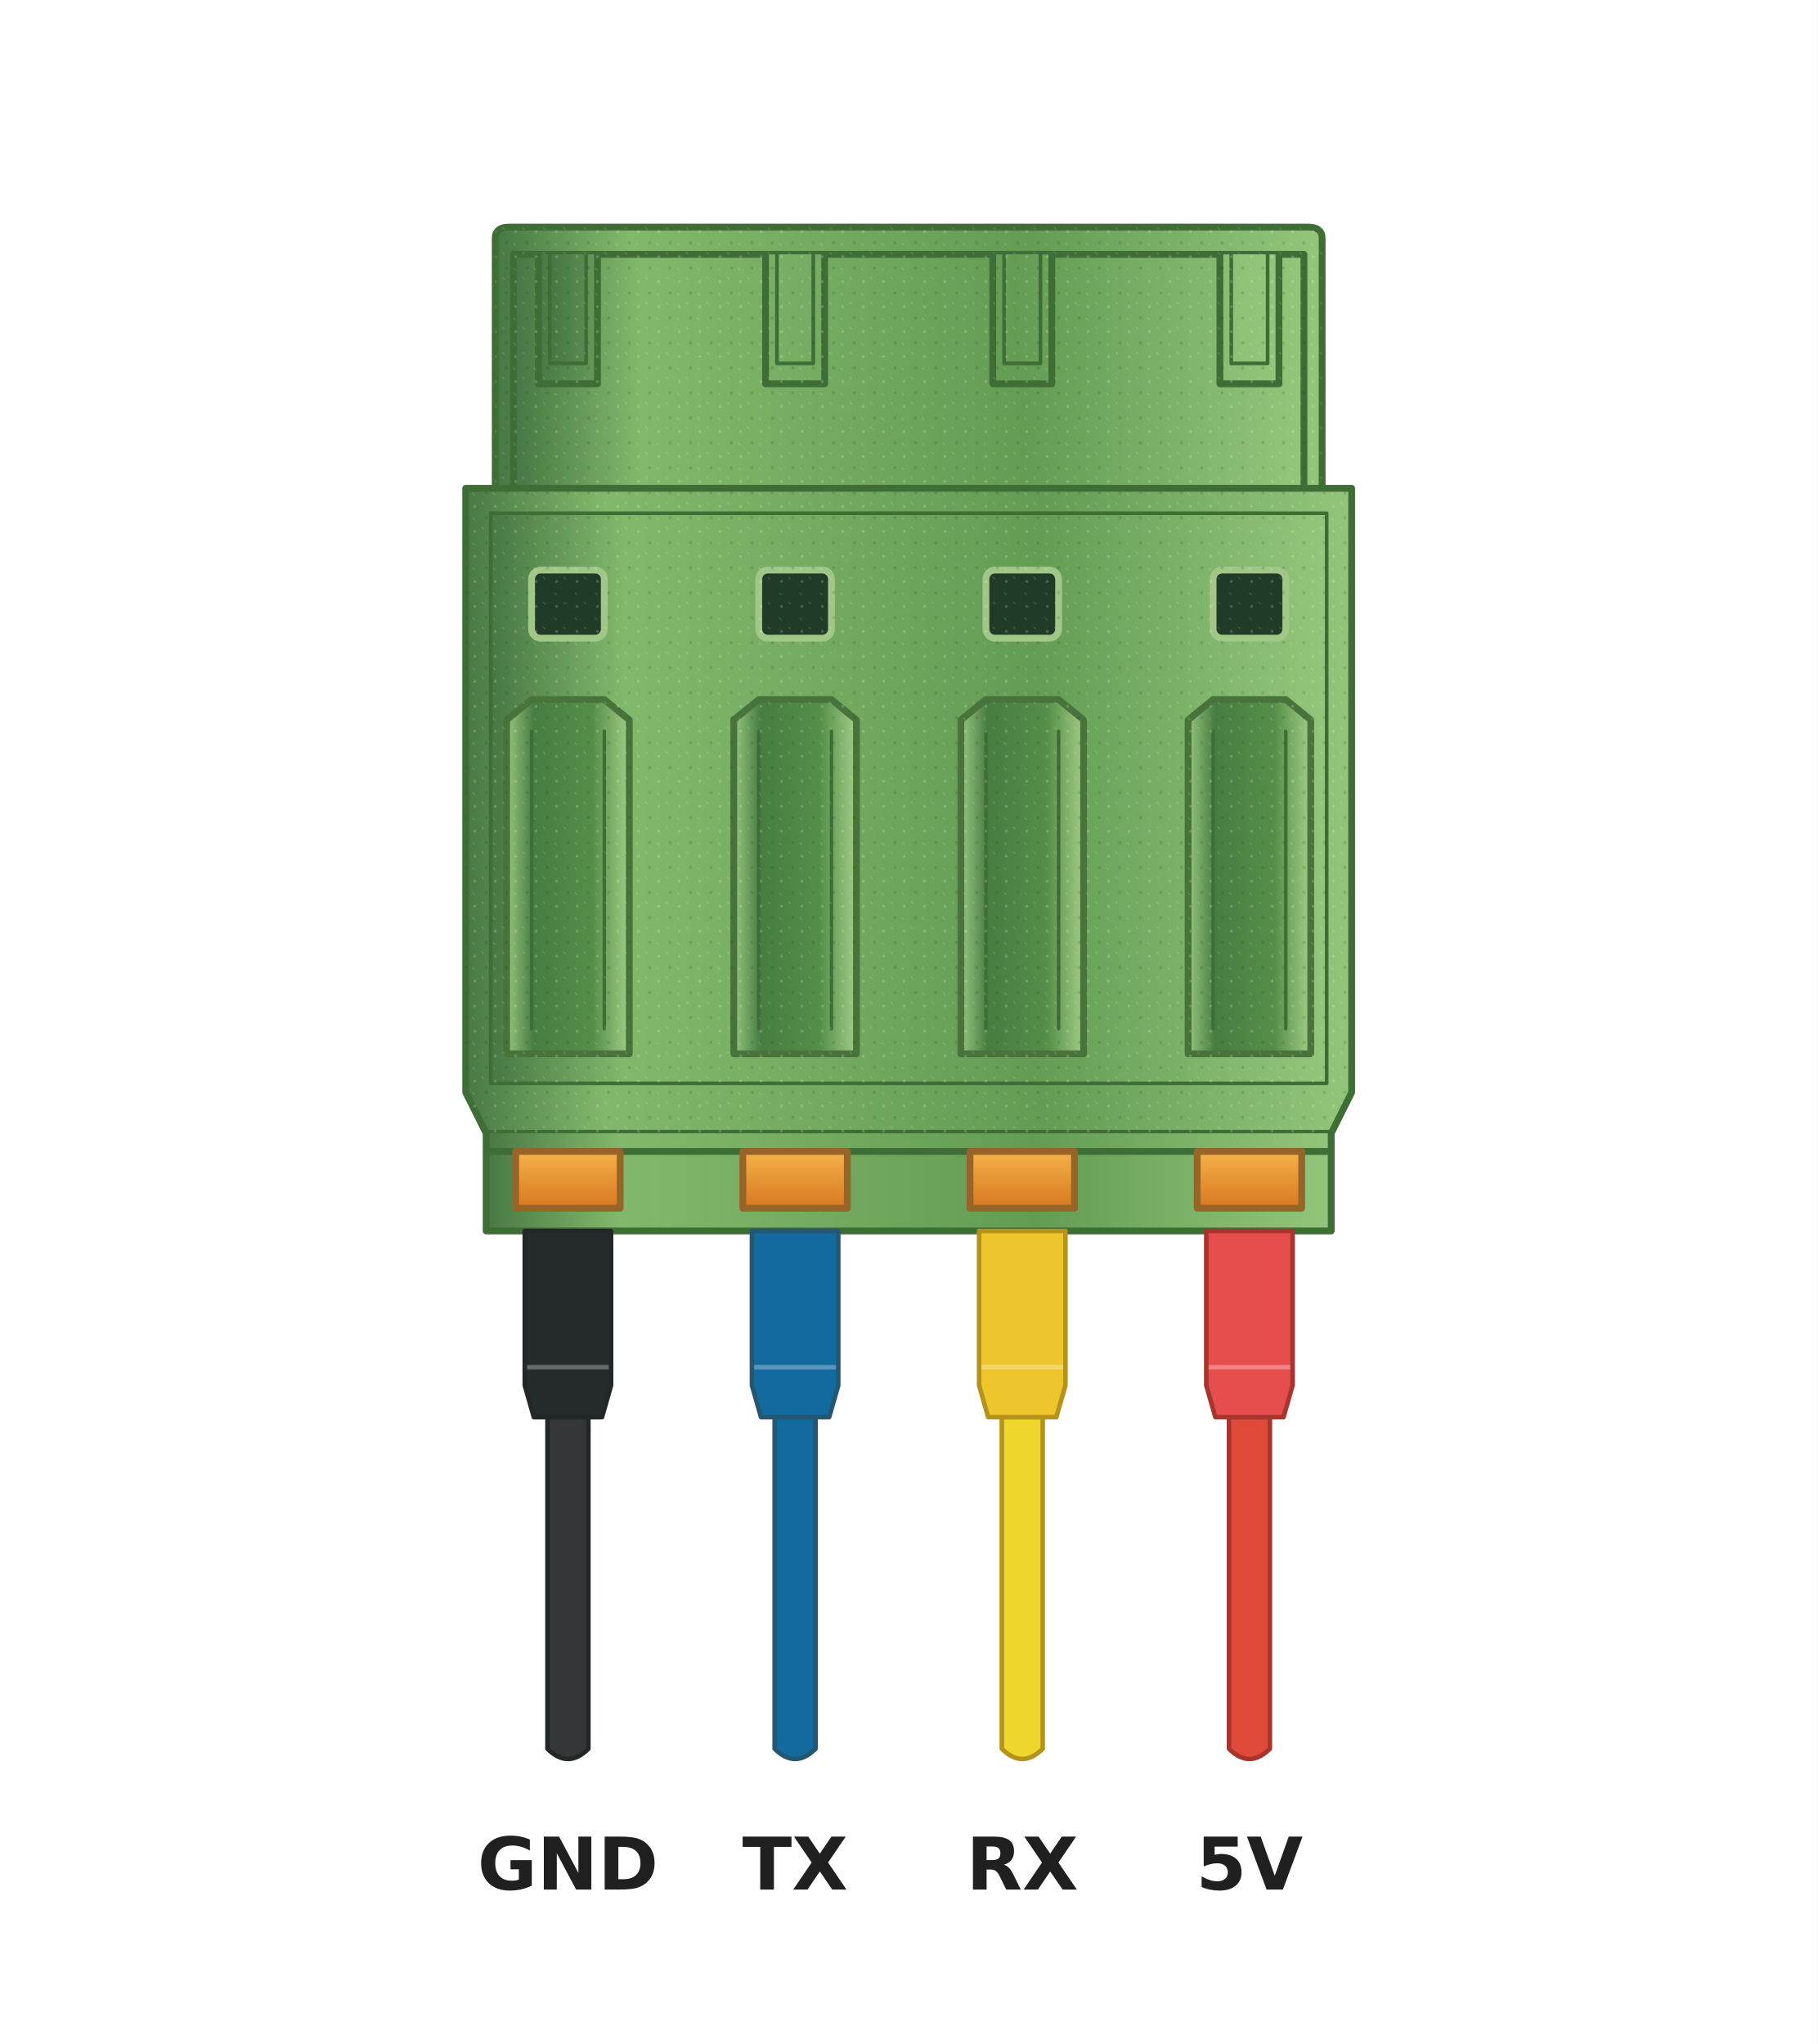
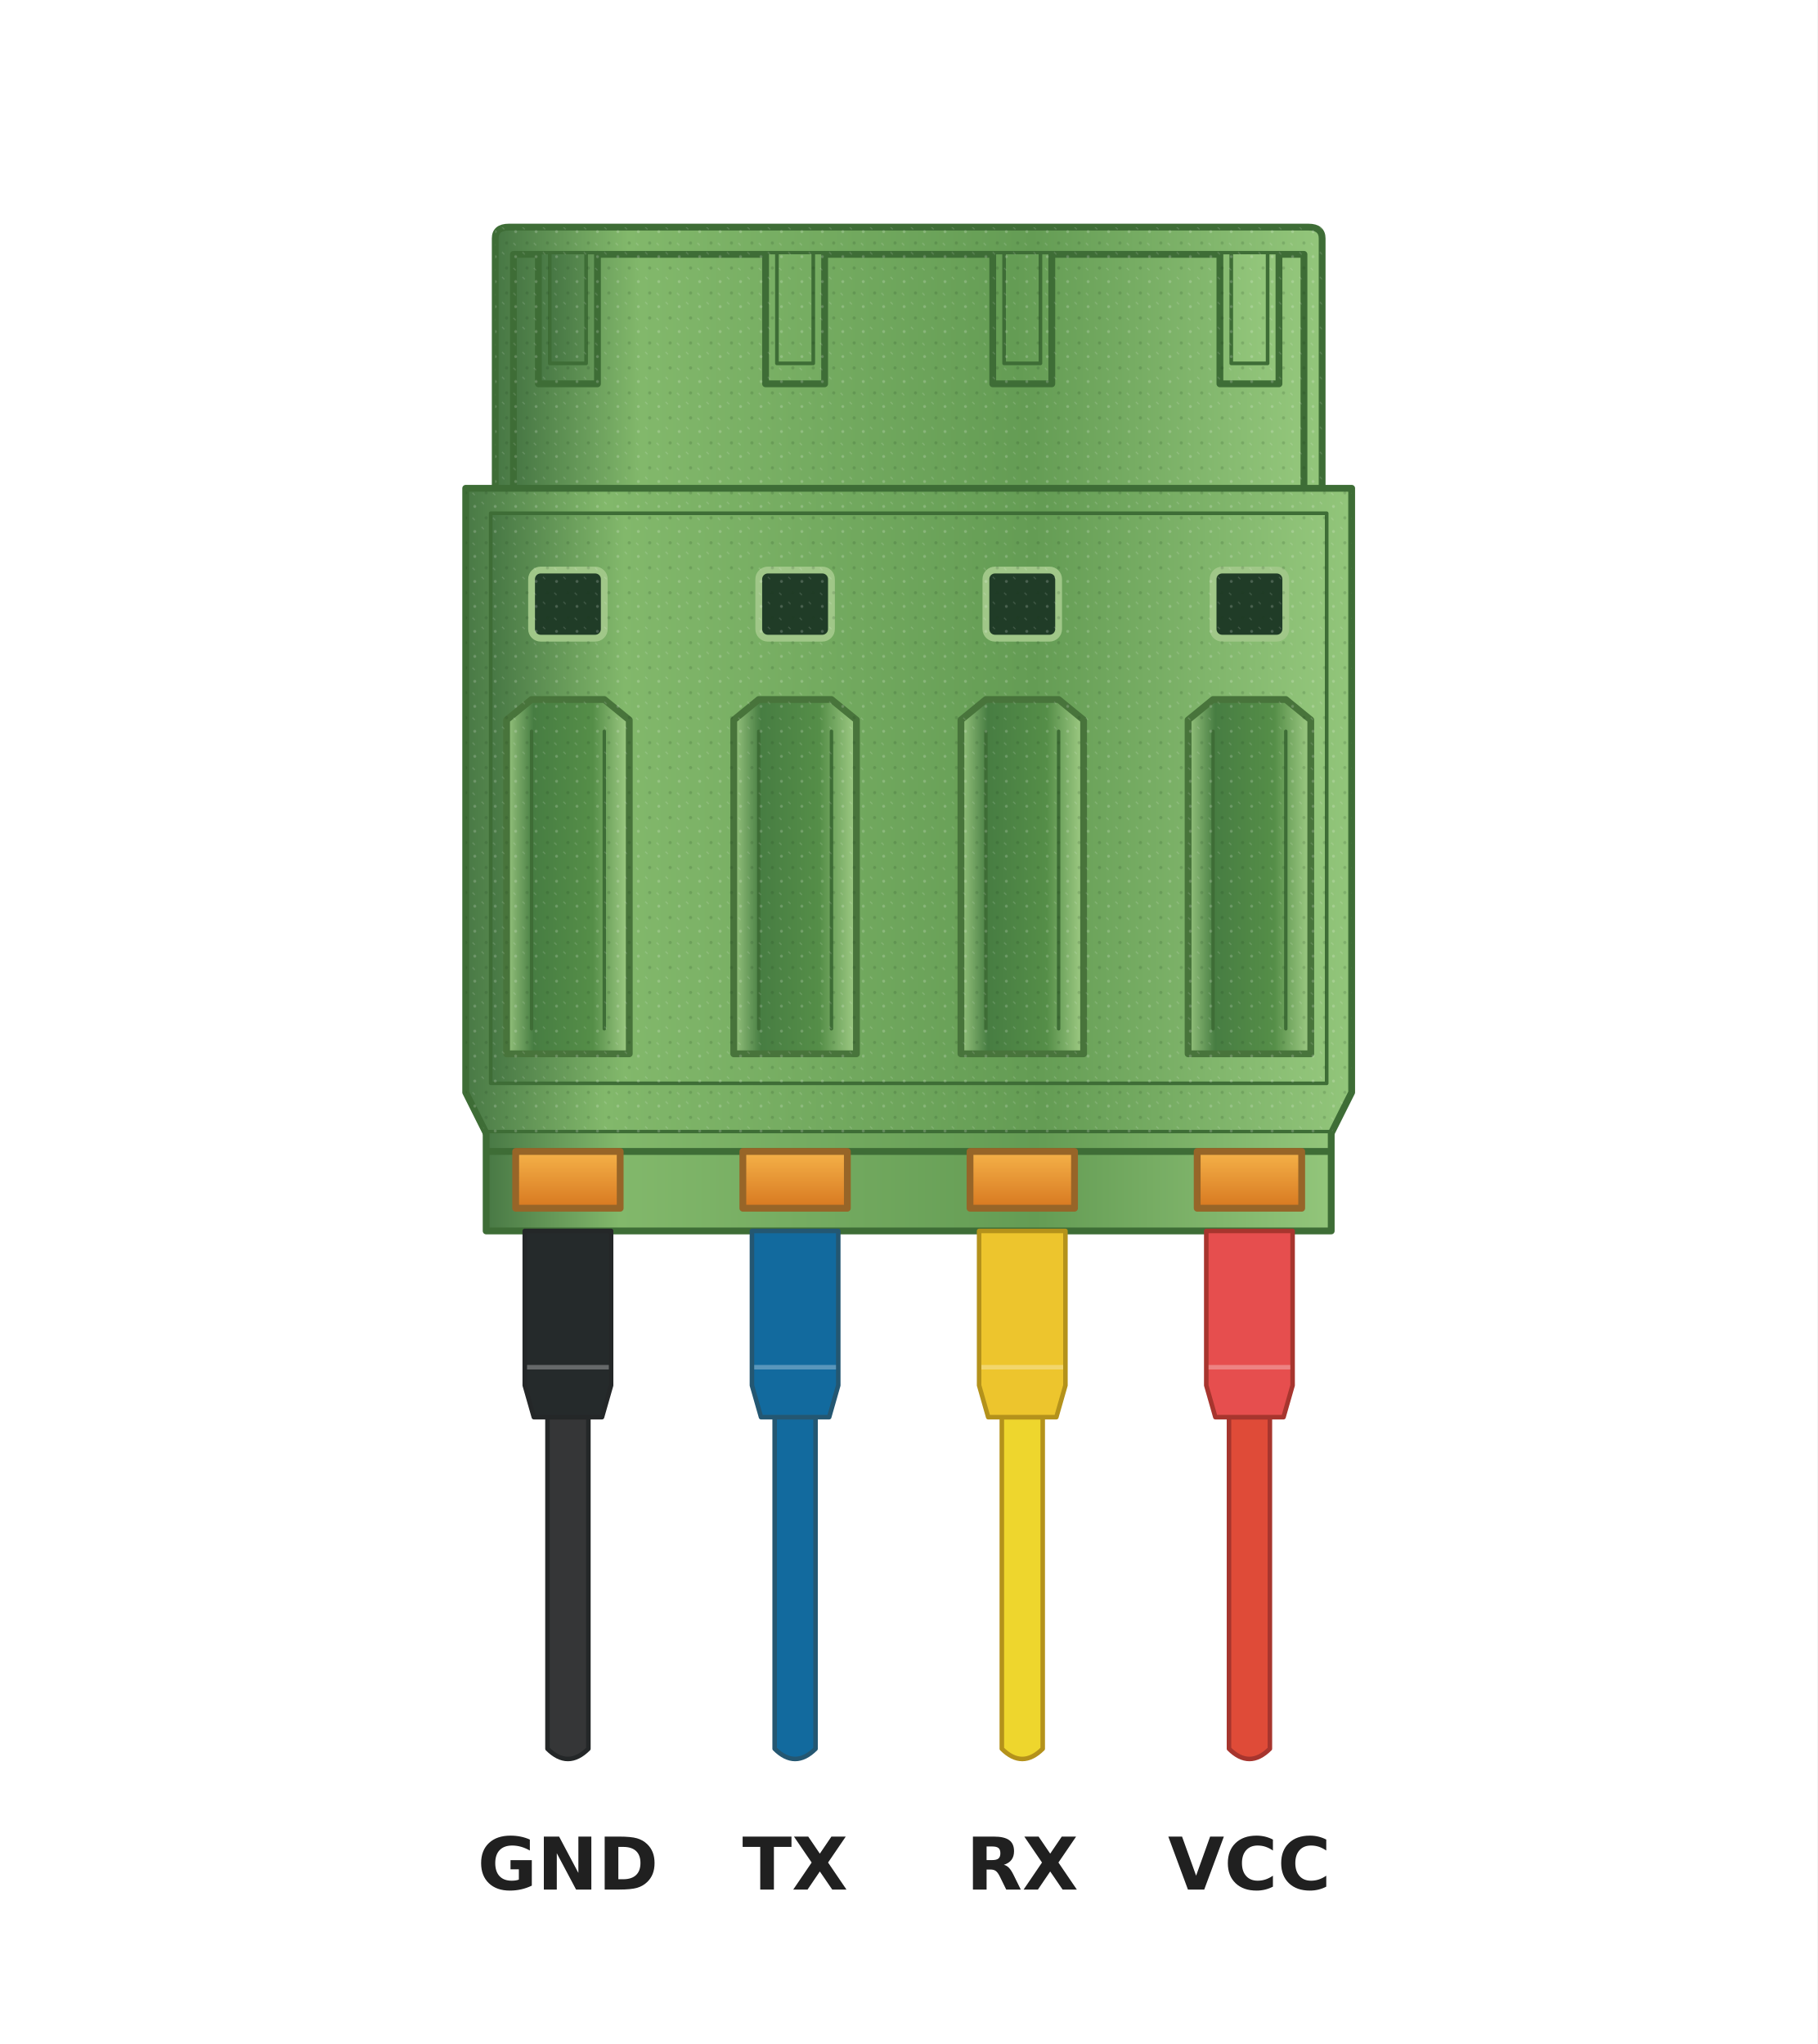
<svg xmlns="http://www.w3.org/2000/svg" width="800" height="900" viewBox="0 0 800 900" role="img" aria-labelledby="title description">
  <defs>
    <linearGradient id="plastic" x1="0%" y1="0%" x2="100%" y2="0%">
      <stop offset="0" stop-color="#477744" />
      <stop offset="0.16" stop-color="#82b86b" />
      <stop offset="0.65" stop-color="#649c54" />
      <stop offset="1" stop-color="#93c67b" />
    </linearGradient>
    <linearGradient id="groove" x1="0%" y1="0%" x2="100%" y2="0%">
      <stop offset="0" stop-color="#97c47e" />
      <stop offset="0.22" stop-color="#477d42" />
      <stop offset="0.7" stop-color="#558e48" />
      <stop offset="1" stop-color="#a0cc85" />
    </linearGradient>
    <linearGradient id="orange" x1="0%" y1="0%" x2="0%" y2="100%">
      <stop offset="0" stop-color="#f5b249" />
      <stop offset="1" stop-color="#d77820" />
    </linearGradient>
    <linearGradient id="sleeve" x1="0%" y1="0%" x2="100%" y2="0%">
      <stop offset="0" stop-color="#000" stop-opacity="0.38" />
      <stop offset="0.35" stop-color="#fff" stop-opacity="0.22" />
      <stop offset="0.65" stop-color="#fff" stop-opacity="0" />
      <stop offset="1" stop-color="#000" stop-opacity="0.3" />
    </linearGradient>
    <pattern id="grain" width="9" height="11" patternUnits="userSpaceOnUse">
      <circle cx="2" cy="3" r="0.65" fill="#fff" opacity="0.19" />
      <circle cx="7" cy="8" r="0.7" fill="#183b1a" opacity="0.16" />
      <path d="M5 1 l1 1 M1 8 l1 1" stroke="#fff" stroke-width="0.5" opacity="0.15" />
    </pattern>
    <path id="sleeve-shape" d="M-19 542 V610 L-15 624 H15 L19 610 V542 Z" />
    <path id="wire-shape" d="M-9 624 V770 Q0 779 9 770 V624 Z" />
    <style>
      .housing { fill: url(#plastic); stroke: #3e6d36; }
      .recess { fill: url(#groove); stroke: #48743b; }
      .hole { fill: #203c27; stroke: #a0c788; }
    </style>
  </defs>
  <rect width="800" height="900" fill="white" />
  <g stroke="#3e6d36" stroke-width="3" stroke-linecap="round" stroke-linejoin="round" fill="url(#plastic)">
    <path d="M218 218 V105 Q218 100 224 100 H576 Q582 100 582 105 V218" />
    <path d="M226 218 V112 H574 V218" />
    <path d="M237 112 V169 H263 V112 M337 112 V169 H363 V112 M437 112 V169 H463 V112 M537 112 V169 H563 V112" />
    <path d="M242 112 V160 H258 V112 M342 112 V160 H358 V112 M442 112 V160 H458 V112 M542 112 V160 H558 V112" stroke-width="1.6" />
    <path d="M205 215 H595 V481 L586 499 H214 L205 481 Z" />
    <path d="M216 226 H584 V477 H216 Z" stroke-width="1.6" />
    <rect class="hole" x="234" y="251" width="32" height="30" rx="4" />
    <rect class="hole" x="334" y="251" width="32" height="30" rx="4" />
    <rect class="hole" x="434" y="251" width="32" height="30" rx="4" />
    <rect class="hole" x="534" y="251" width="32" height="30" rx="4" />
    <path class="recess" d="M223 464 V317 L234 308 H266 L277 317 V464 Z" />
    <path class="recess" d="M323 464 V317 L334 308 H366 L377 317 V464 Z" />
    <path class="recess" d="M423 464 V317 L434 308 H466 L477 317 V464 Z" />
    <path class="recess" d="M523 464 V317 L534 308 H566 L577 317 V464 Z" />
    <path d="M234 322 V453 M266 322 V453 M334 322 V453 M366 322 V453 M434 322 V453 M466 322 V453 M534 322 V453 M566 322 V453" stroke-width="1.5" />
    <path d="M214 499 V542 H586 V499 M214 507 H586" />
    <path fill="url(#orange)" stroke="#976528" d="M227 507 V532 H273 V507 Z M327 507 V532 H373 V507 Z M427 507 V532 H473 V507 Z M527 507 V532 H573 V507 Z" />
    <path fill="url(#grain)" stroke="none" d="M218 100 H582 V215 H595 V481 L586 499 H214 L205 481 V215 H218 Z" />
  </g>
  <g stroke-width="2" stroke-linejoin="round">
    <g transform="translate(250 0)" stroke="#242728">
      <path d="M-9 624 V770 Q0 779 9 770 V624 Z" fill="#353637" />
      <path d="M-19 542 V610 L-15 624 H15 L19 610 V542 Z" fill="#252a2b" />
    </g>
    <g transform="translate(350 0)" stroke="#245772">
      <path d="M-9 624 V770 Q0 779 9 770 V624 Z" fill="#126a9e" />
      <path d="M-19 542 V610 L-15 624 H15 L19 610 V542 Z" fill="#126a9e" />
    </g>
    <g transform="translate(450 0)" stroke="#b4921b">
      <path d="M-9 624 V770 Q0 779 9 770 V624 Z" fill="#eed62d" />
      <path d="M-19 542 V610 L-15 624 H15 L19 610 V542 Z" fill="#edc52d" />
    </g>
    <g transform="translate(550 0)" stroke="#a7352e">
      <path d="M-9 624 V770 Q0 779 9 770 V624 Z" fill="#df4b38" />
      <path d="M-19 542 V610 L-15 624 H15 L19 610 V542 Z" fill="#e64e4e" />
    </g>
    <path d="M232 602 H268 M332 602 H368 M432 602 H468 M532 602 H568" stroke="#fff" stroke-opacity="0.3" fill="none" />
  </g>
  <g fill="#202020" font-family="DejaVu Sans, sans-serif" font-size="32" font-weight="bold" text-anchor="middle">
    <text x="250" y="832">GND</text>
    <text x="350" y="832">TX</text>
    <text x="450" y="832">RX</text>
-     <text x="550" y="832">5V</text>
+     <text x="550" y="832">VCC</text>
  </g>
</svg>
